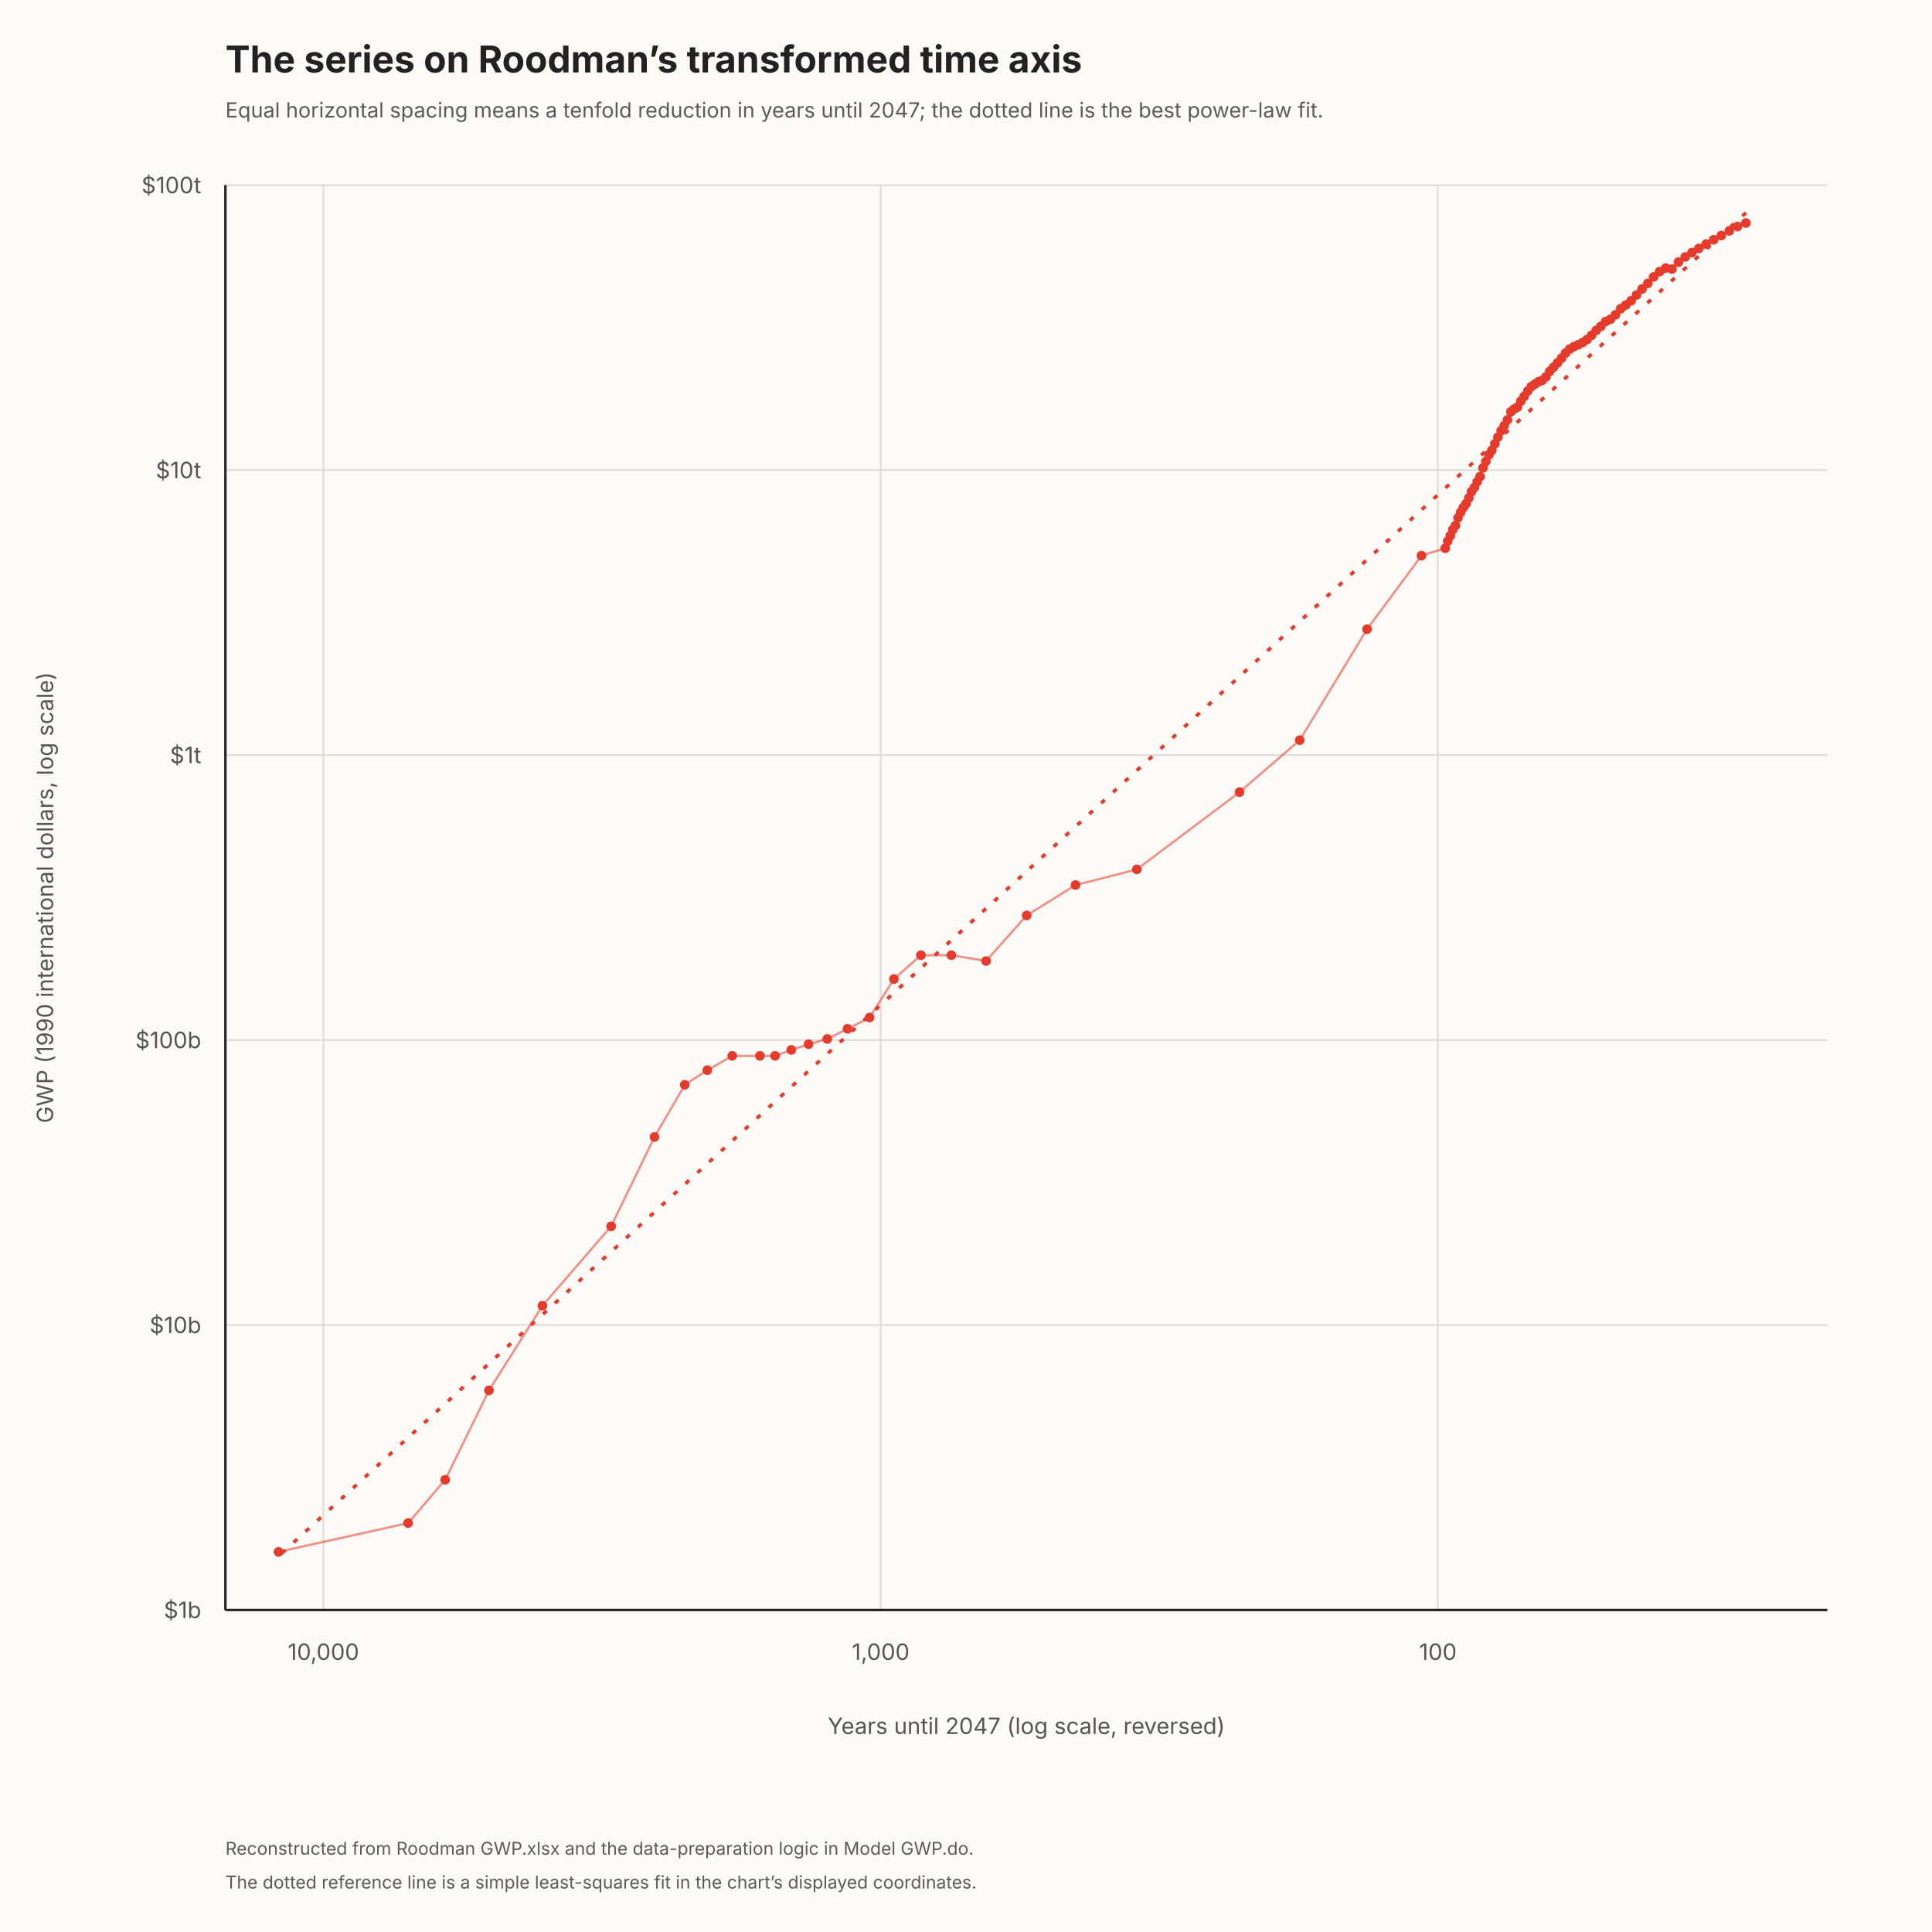
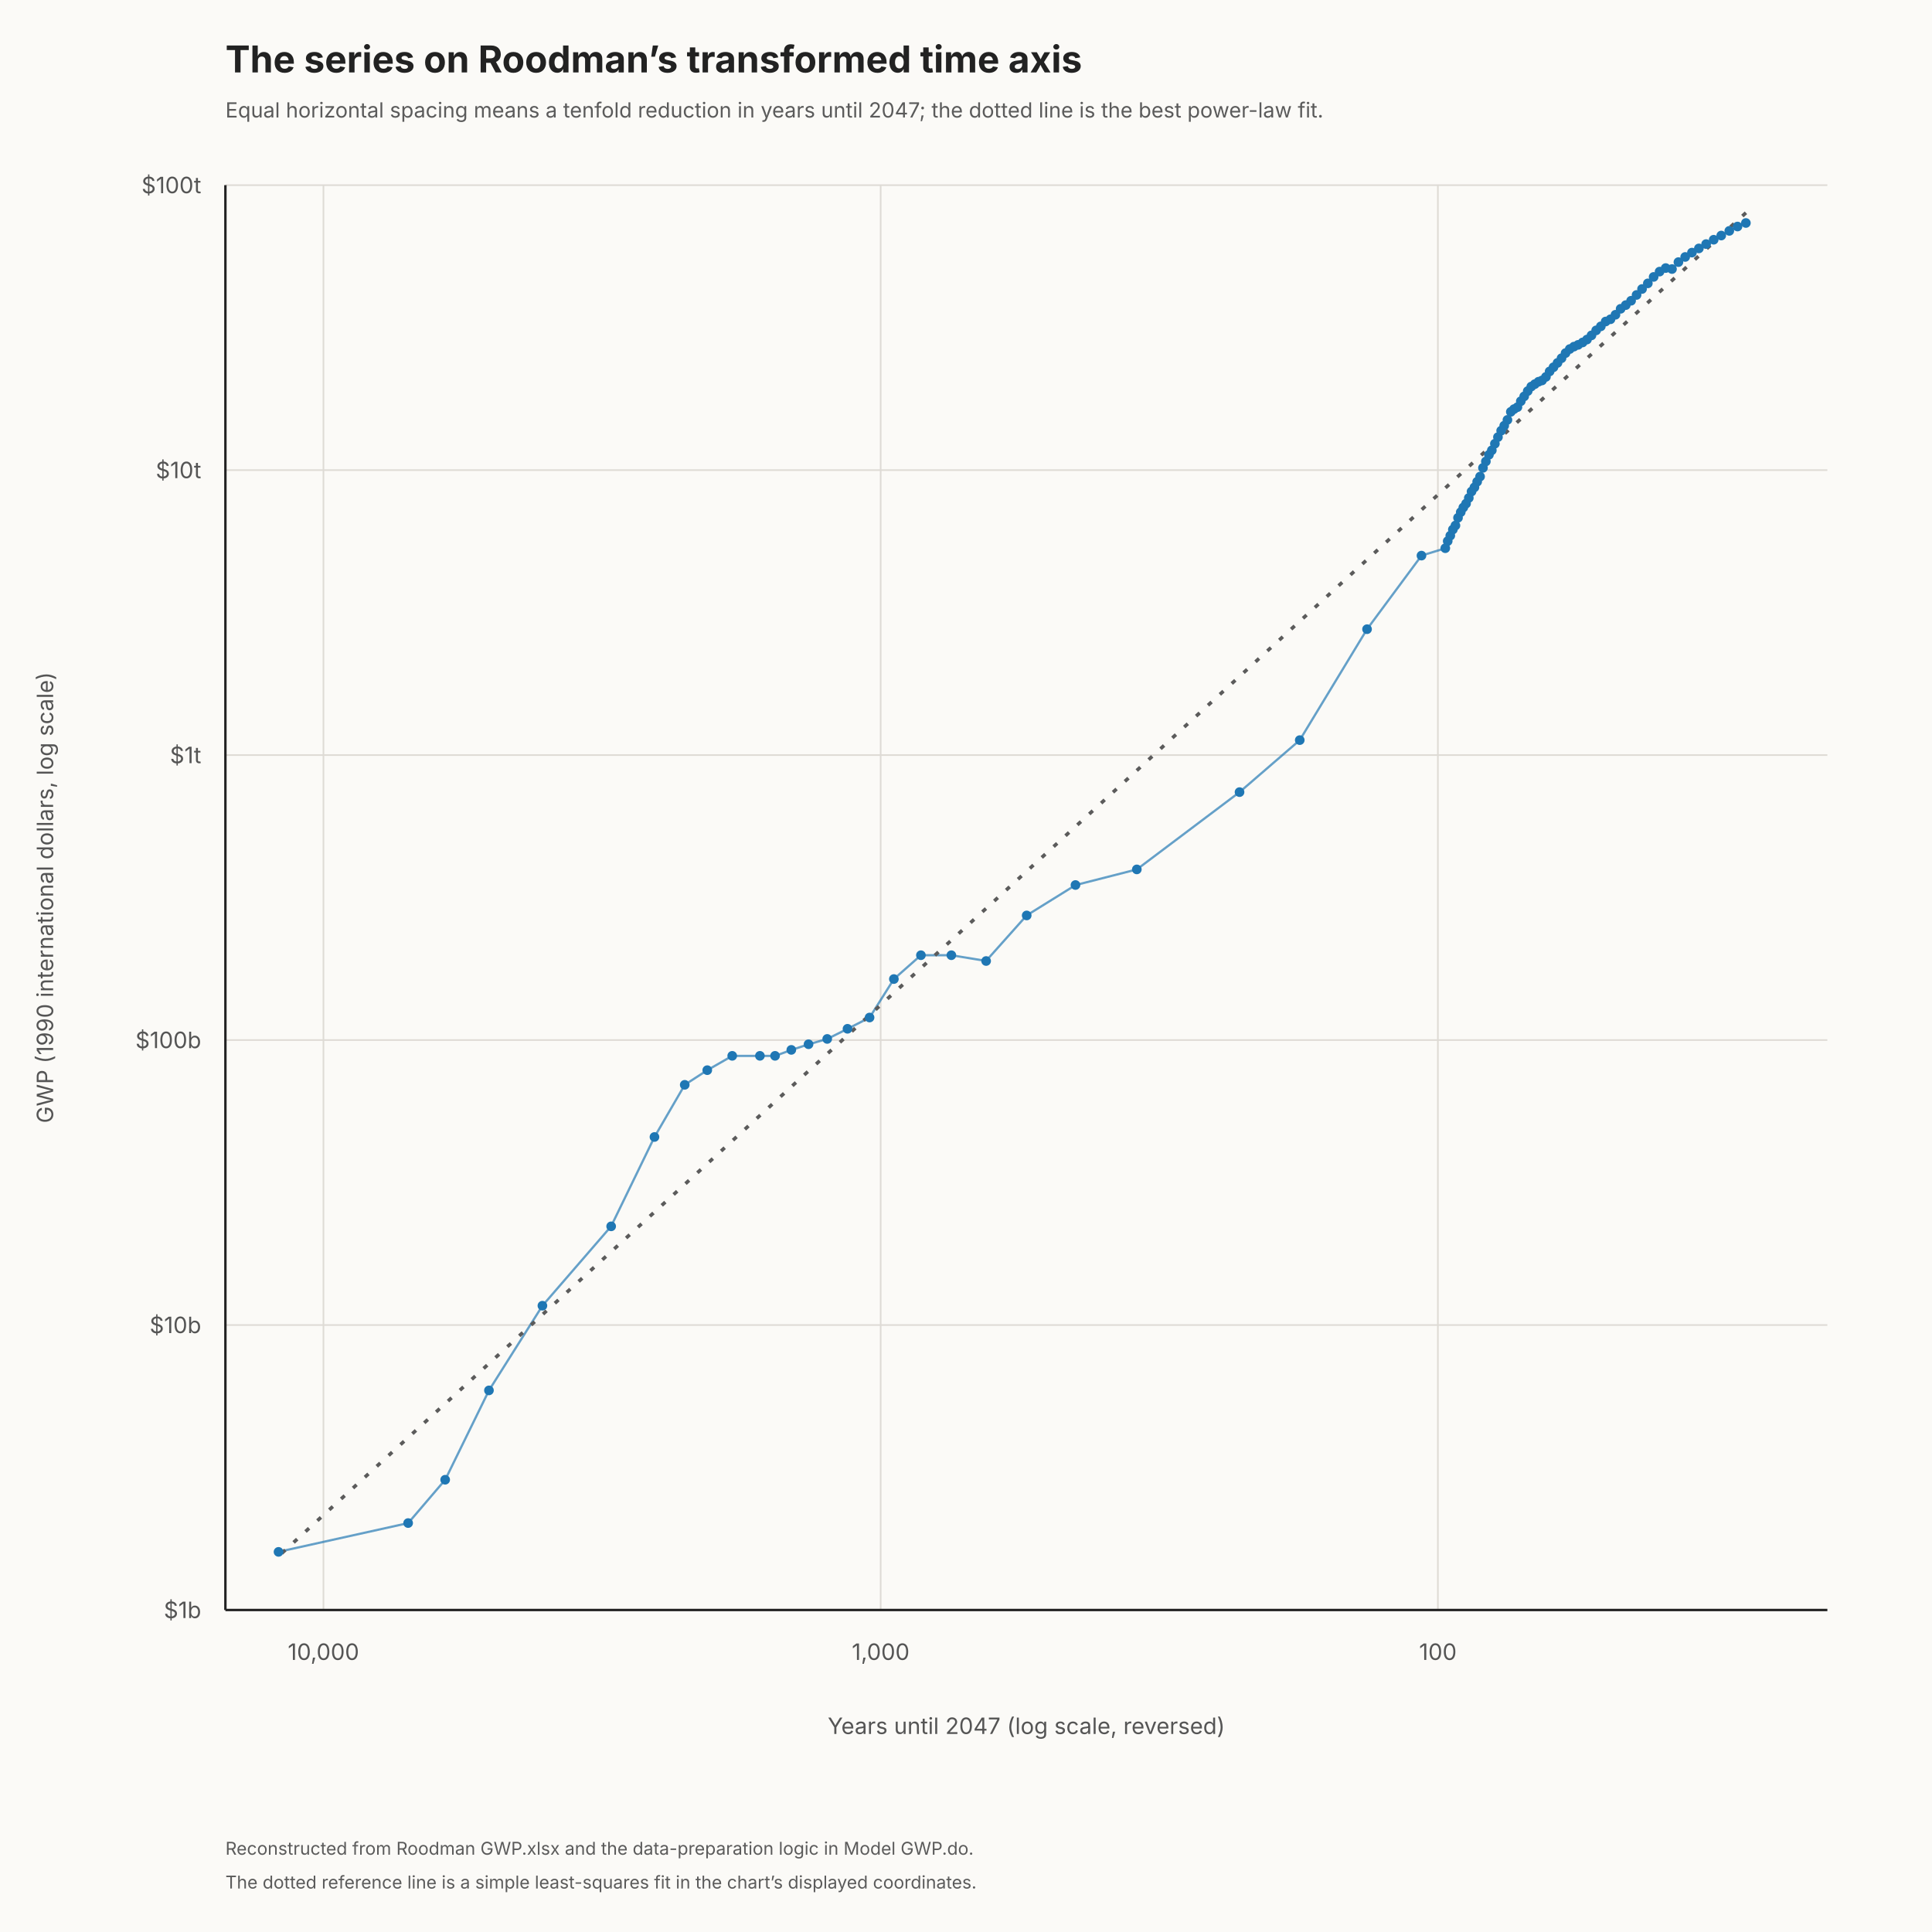
<svg xmlns="http://www.w3.org/2000/svg" width="1200" height="1200" viewBox="0 0 1200 1200">
  <style>
  text { font-family: -apple-system, BlinkMacSystemFont, "Segoe UI", sans-serif; fill: #222222; }
  .title { font-size: 23px; font-weight: 700; } .subtitle { font-size: 13px; fill: #5b5b5b; }
  .tick { font-size: 14px; fill: #555; } .grid { stroke: #dedbd5; stroke-width: 1; }
-   .axis { stroke: #222222; stroke-width: 1.5; } .point { fill: #e53b2c; }
-   .series { fill: none; stroke: #e53b2c; stroke-width: 1.4; stroke-opacity: 0.55; }
-   .fit { fill: none; stroke: #e53b2c; stroke-width: 2.2; stroke-dasharray: 3 7; } .note { font-size: 11px; fill: #5b5b5b; }
+   .axis { stroke: #222222; stroke-width: 1.5; } .history-point { fill: #1f77b4; }
+   .history-series { fill: none; stroke: #1f77b4; stroke-width: 1.4; stroke-opacity: 0.68; }
+   .update-series { fill: none; stroke: #d63d31; stroke-width: 1.7; stroke-opacity: 0.78; }
+   .update-point { fill: #d63d31; stroke: #fbfaf7; stroke-width: 1.4; }
+   .fit { fill: none; stroke: #5b5b5b; stroke-width: 2.2; stroke-dasharray: 3 7; }
+   .legend { font-size: 12px; } .note { font-size: 11px; fill: #5b5b5b; }
</style>
  <defs>
    <clipPath id="plot-area">
      <rect x="140" y="115" width="995" height="885" />
    </clipPath>
  </defs>
  <rect width="100%" height="100%" fill="#fbfaf7" />
  <text x="140" y="45" class="title">The series on Roodman’s transformed time axis</text>
  <text x="140" y="73" class="subtitle">Equal horizontal spacing means a tenfold reduction in years until 2047; the dotted line is the best power-law fit.</text>
  <line x1="200.9" y1="115" x2="200.9" y2="1000" class="grid" />
  <line x1="547.0" y1="115" x2="547.0" y2="1000" class="grid" />
  <line x1="893.1" y1="115" x2="893.1" y2="1000" class="grid" />
  <line x1="1239.2" y1="115" x2="1239.2" y2="1000" class="grid" />
  <line x1="140" y1="1000.0" x2="1135" y2="1000.0" class="grid" />
  <line x1="140" y1="823.0" x2="1135" y2="823.0" class="grid" />
  <line x1="140" y1="646.0" x2="1135" y2="646.0" class="grid" />
  <line x1="140" y1="469.0" x2="1135" y2="469.0" class="grid" />
  <line x1="140" y1="292.0" x2="1135" y2="292.0" class="grid" />
  <line x1="140" y1="115.0" x2="1135" y2="115.0" class="grid" />
  <line x1="140" y1="115" x2="140" y2="1000" class="axis" />
  <line x1="140" y1="1000" x2="1135" y2="1000" class="axis" />
  <g clip-path="url(#plot-area)">
-     <path d="M 172.95 963.87 L 253.54 946.01 L 276.55 919.08 L 303.72 863.59 L 336.90 811.02 L 379.56 761.70 L 406.50 706.22 L 425.34 673.76 L 439.35 664.69 L 454.80 655.84 L 472.03 655.84 L 481.44 655.84 L 491.49 652.15 L 502.25 648.64 L 513.84 645.29 L 526.41 639.03 L 540.12 632.03 L 555.21 608.11 L 571.98 593.31 L 590.86 593.31 L 612.46 596.85 L 637.70 568.56 L 668.04 549.73 L 706.10 540.02 L 769.89 492.01 L 807.28 459.74 L 849.11 390.77 L 882.93 345.08 L 897.68 340.54 L 899.24 336.09 L 900.81 332.68 L 902.40 328.93 L 904.01 326.39 L 905.63 321.60 L 907.28 318.06 L 908.94 315.21 L 910.62 312.78 L 912.31 309.30 L 914.03 305.34 L 915.77 302.75 L 917.53 299.24 L 919.31 296.01 L 921.11 290.60 L 922.93 286.62 L 924.77 282.50 L 926.64 279.68 L 928.53 275.59 L 930.44 271.46 L 932.38 267.51 L 934.35 264.42 L 936.34 260.81 L 938.36 255.83 L 940.40 254.08 L 942.48 252.88 L 944.58 249.21 L 946.71 246.16 L 948.87 242.85 L 951.07 240.14 L 953.29 238.62 L 955.55 237.13 L 957.85 236.28 L 960.18 234.14 L 962.54 230.69 L 964.95 228.08 L 967.39 225.41 L 969.88 222.52 L 972.40 219.28 L 974.97 216.82 L 977.59 215.27 L 980.25 214.19 L 982.96 212.68 L 985.71 210.95 L 988.52 208.31 L 991.39 205.21 L 994.30 202.68 L 997.28 199.69 L 1000.32 198.26 L 1003.42 195.48 L 1006.58 191.83 L 1009.81 189.54 L 1013.12 186.83 L 1016.49 183.23 L 1019.95 179.47 L 1023.49 175.96 L 1027.11 172.05 L 1030.82 168.73 L 1034.62 166.54 L 1038.53 167.10 L 1042.54 162.79 L 1046.66 159.57 L 1050.89 156.91 L 1055.25 154.28 L 1059.73 151.56 L 1064.36 148.93 L 1069.13 146.34 L 1074.06 143.42 L 1079.15 140.72 L 1084.43 138.52" class="series" />
+     <path d="M 172.95 963.87 L 253.54 946.01 L 276.55 919.08 L 303.72 863.59 L 336.90 811.02 L 379.56 761.70 L 406.50 706.22 L 425.34 673.76 L 439.35 664.69 L 454.80 655.84 L 472.03 655.84 L 481.44 655.84 L 491.49 652.15 L 502.25 648.64 L 513.84 645.29 L 526.41 639.03 L 540.12 632.03 L 555.21 608.11 L 571.98 593.31 L 590.86 593.31 L 612.46 596.85 L 637.70 568.56 L 668.04 549.73 L 706.10 540.02 L 769.89 492.01 L 807.28 459.74 L 849.11 390.77 L 882.93 345.08 L 897.68 340.54 L 899.24 336.09 L 900.81 332.68 L 902.40 328.93 L 904.01 326.39 L 905.63 321.60 L 907.28 318.06 L 908.94 315.21 L 910.62 312.78 L 912.31 309.30 L 914.03 305.34 L 915.77 302.75 L 917.53 299.24 L 919.31 296.01 L 921.11 290.60 L 922.93 286.62 L 924.77 282.50 L 926.64 279.68 L 928.53 275.59 L 930.44 271.46 L 932.38 267.51 L 934.35 264.42 L 936.34 260.81 L 938.36 255.83 L 940.40 254.08 L 942.48 252.88 L 944.58 249.21 L 946.71 246.16 L 948.87 242.85 L 951.07 240.14 L 953.29 238.62 L 955.55 237.13 L 957.85 236.28 L 960.18 234.14 L 962.54 230.69 L 964.95 228.08 L 967.39 225.41 L 969.88 222.52 L 972.40 219.28 L 974.97 216.82 L 977.59 215.27 L 980.25 214.19 L 982.96 212.68 L 985.71 210.95 L 988.52 208.31 L 991.39 205.21 L 994.30 202.68 L 997.28 199.69 L 1000.32 198.26 L 1003.42 195.48 L 1006.58 191.83 L 1009.81 189.54 L 1013.12 186.83 L 1016.49 183.23 L 1019.95 179.47 L 1023.49 175.96 L 1027.11 172.05 L 1030.82 168.73 L 1034.62 166.54 L 1038.53 167.10 L 1042.54 162.79 L 1046.66 159.57 L 1050.89 156.91 L 1055.25 154.28 L 1059.73 151.56 L 1064.36 148.93 L 1069.13 146.34 L 1074.06 143.42 L 1079.15 140.72 L 1084.43 138.52" class="history-series" />
    <path d="M 1084.43 132.16 L 1082.91 133.56 L 1081.38 134.95 L 1079.86 136.34 L 1078.34 137.74 L 1076.82 139.13 L 1075.30 140.52 L 1073.78 141.92 L 1072.25 143.31 L 1070.73 144.70 L 1069.21 146.10 L 1067.69 147.49 L 1066.17 148.88 L 1064.65 150.27 L 1063.12 151.67 L 1061.60 153.06 L 1060.08 154.45 L 1058.56 155.85 L 1057.04 157.24 L 1055.52 158.63 L 1053.99 160.03 L 1052.47 161.42 L 1050.95 162.81 L 1049.43 164.21 L 1047.91 165.60 L 1046.39 166.99 L 1044.86 168.39 L 1043.34 169.78 L 1041.82 171.17 L 1040.30 172.56 L 1038.78 173.96 L 1037.26 175.35 L 1035.73 176.74 L 1034.21 178.14 L 1032.69 179.53 L 1031.17 180.92 L 1029.65 182.32 L 1028.13 183.71 L 1026.60 185.10 L 1025.08 186.50 L 1023.56 187.89 L 1022.04 189.28 L 1020.52 190.67 L 1019.00 192.07 L 1017.47 193.46 L 1015.95 194.85 L 1014.43 196.25 L 1012.91 197.64 L 1011.39 199.03 L 1009.87 200.43 L 1008.34 201.82 L 1006.82 203.21 L 1005.30 204.61 L 1003.78 206.00 L 1002.26 207.39 L 1000.74 208.79 L 999.21 210.18 L 997.69 211.57 L 996.17 212.96 L 994.65 214.36 L 993.13 215.75 L 991.61 217.14 L 990.08 218.54 L 988.56 219.93 L 987.04 221.32 L 985.52 222.72 L 984.00 224.11 L 982.48 225.50 L 980.95 226.90 L 979.43 228.29 L 977.91 229.68 L 976.39 231.08 L 974.87 232.47 L 973.35 233.86 L 971.82 235.25 L 970.30 236.65 L 968.78 238.04 L 967.26 239.43 L 965.74 240.83 L 964.22 242.22 L 962.69 243.61 L 961.17 245.01 L 959.65 246.40 L 958.13 247.79 L 956.61 249.19 L 955.09 250.58 L 953.56 251.97 L 952.04 253.37 L 950.52 254.76 L 949.00 256.15 L 947.48 257.54 L 945.96 258.94 L 944.43 260.33 L 942.91 261.72 L 941.39 263.12 L 939.87 264.51 L 938.35 265.90 L 936.83 267.30 L 935.30 268.69 L 933.78 270.08 L 932.26 271.48 L 930.74 272.87 L 929.22 274.26 L 927.70 275.66 L 926.17 277.05 L 924.65 278.44 L 923.13 279.83 L 921.61 281.23 L 920.09 282.62 L 918.57 284.01 L 917.04 285.41 L 915.52 286.80 L 914.00 288.19 L 912.48 289.59 L 910.96 290.98 L 909.44 292.37 L 907.91 293.77 L 906.39 295.16 L 904.87 296.55 L 903.35 297.95 L 901.83 299.34 L 900.31 300.73 L 898.79 302.12 L 897.26 303.52 L 895.74 304.91 L 894.22 306.30 L 892.70 307.70 L 891.18 309.09 L 889.66 310.48 L 888.13 311.88 L 886.61 313.27 L 885.09 314.66 L 883.57 316.06 L 882.05 317.45 L 880.53 318.84 L 879.00 320.24 L 877.48 321.63 L 875.96 323.02 L 874.44 324.41 L 872.92 325.81 L 871.40 327.20 L 869.87 328.59 L 868.35 329.99 L 866.83 331.38 L 865.31 332.77 L 863.79 334.17 L 862.27 335.56 L 860.74 336.95 L 859.22 338.35 L 857.70 339.74 L 856.18 341.13 L 854.66 342.52 L 853.14 343.92 L 851.61 345.31 L 850.09 346.70 L 848.57 348.10 L 847.05 349.49 L 845.53 350.88 L 844.01 352.28 L 842.48 353.67 L 840.96 355.06 L 839.44 356.46 L 837.92 357.85 L 836.40 359.24 L 834.88 360.64 L 833.35 362.03 L 831.83 363.42 L 830.31 364.81 L 828.79 366.21 L 827.27 367.60 L 825.75 368.99 L 824.22 370.39 L 822.70 371.78 L 821.18 373.17 L 819.66 374.57 L 818.14 375.96 L 816.62 377.35 L 815.09 378.75 L 813.57 380.14 L 812.05 381.53 L 810.53 382.93 L 809.01 384.32 L 807.49 385.71 L 805.96 387.10 L 804.44 388.50 L 802.92 389.89 L 801.40 391.28 L 799.88 392.68 L 798.36 394.07 L 796.83 395.46 L 795.31 396.86 L 793.79 398.25 L 792.27 399.64 L 790.75 401.04 L 789.23 402.43 L 787.70 403.82 L 786.18 405.22 L 784.66 406.61 L 783.14 408.00 L 781.62 409.39 L 780.10 410.79 L 778.57 412.18 L 777.05 413.57 L 775.53 414.97 L 774.01 416.36 L 772.49 417.75 L 770.97 419.15 L 769.44 420.54 L 767.92 421.93 L 766.40 423.33 L 764.88 424.72 L 763.36 426.11 L 761.84 427.51 L 760.31 428.90 L 758.79 430.29 L 757.27 431.68 L 755.75 433.08 L 754.23 434.47 L 752.71 435.86 L 751.18 437.26 L 749.66 438.65 L 748.14 440.04 L 746.62 441.44 L 745.10 442.83 L 743.58 444.22 L 742.05 445.62 L 740.53 447.01 L 739.01 448.40 L 737.49 449.80 L 735.97 451.19 L 734.45 452.58 L 732.92 453.97 L 731.40 455.37 L 729.88 456.76 L 728.36 458.15 L 726.84 459.55 L 725.32 460.94 L 723.79 462.33 L 722.27 463.73 L 720.75 465.12 L 719.23 466.51 L 717.71 467.91 L 716.19 469.30 L 714.66 470.69 L 713.14 472.09 L 711.62 473.48 L 710.10 474.87 L 708.58 476.26 L 707.06 477.66 L 705.53 479.05 L 704.01 480.44 L 702.49 481.84 L 700.97 483.23 L 699.45 484.62 L 697.93 486.02 L 696.40 487.41 L 694.88 488.80 L 693.36 490.20 L 691.84 491.59 L 690.32 492.98 L 688.80 494.38 L 687.27 495.77 L 685.75 497.16 L 684.23 498.55 L 682.71 499.95 L 681.19 501.34 L 679.67 502.73 L 678.14 504.13 L 676.62 505.52 L 675.10 506.91 L 673.58 508.31 L 672.06 509.70 L 670.54 511.09 L 669.01 512.49 L 667.49 513.88 L 665.97 515.27 L 664.45 516.66 L 662.93 518.06 L 661.41 519.45 L 659.88 520.84 L 658.36 522.24 L 656.84 523.63 L 655.32 525.02 L 653.80 526.42 L 652.28 527.81 L 650.75 529.20 L 649.23 530.60 L 647.71 531.99 L 646.19 533.38 L 644.67 534.78 L 643.15 536.17 L 641.62 537.56 L 640.10 538.95 L 638.58 540.35 L 637.06 541.74 L 635.54 543.13 L 634.02 544.53 L 632.49 545.92 L 630.97 547.31 L 629.45 548.71 L 627.93 550.10 L 626.41 551.49 L 624.89 552.89 L 623.36 554.28 L 621.84 555.67 L 620.32 557.07 L 618.80 558.46 L 617.28 559.85 L 615.76 561.24 L 614.23 562.64 L 612.71 564.03 L 611.19 565.42 L 609.67 566.82 L 608.15 568.21 L 606.63 569.60 L 605.10 571.00 L 603.58 572.39 L 602.06 573.78 L 600.54 575.18 L 599.02 576.57 L 597.50 577.96 L 595.97 579.36 L 594.45 580.75 L 592.93 582.14 L 591.41 583.53 L 589.89 584.93 L 588.37 586.32 L 586.84 587.71 L 585.32 589.11 L 583.80 590.50 L 582.28 591.89 L 580.76 593.29 L 579.24 594.68 L 577.71 596.07 L 576.19 597.47 L 574.67 598.86 L 573.15 600.25 L 571.63 601.65 L 570.11 603.04 L 568.58 604.43 L 567.06 605.82 L 565.54 607.22 L 564.02 608.61 L 562.50 610.00 L 560.98 611.40 L 559.45 612.79 L 557.93 614.18 L 556.41 615.58 L 554.89 616.97 L 553.37 618.36 L 551.85 619.76 L 550.32 621.15 L 548.80 622.54 L 547.28 623.94 L 545.76 625.33 L 544.24 626.72 L 542.72 628.11 L 541.19 629.51 L 539.67 630.90 L 538.15 632.29 L 536.63 633.69 L 535.11 635.08 L 533.59 636.47 L 532.06 637.87 L 530.54 639.26 L 529.02 640.65 L 527.50 642.05 L 525.98 643.44 L 524.46 644.83 L 522.93 646.23 L 521.41 647.62 L 519.89 649.01 L 518.37 650.40 L 516.85 651.80 L 515.33 653.19 L 513.80 654.58 L 512.28 655.98 L 510.76 657.37 L 509.24 658.76 L 507.72 660.16 L 506.20 661.55 L 504.67 662.94 L 503.15 664.34 L 501.63 665.73 L 500.11 667.12 L 498.59 668.51 L 497.07 669.91 L 495.54 671.30 L 494.02 672.69 L 492.50 674.09 L 490.98 675.48 L 489.46 676.87 L 487.94 678.27 L 486.41 679.66 L 484.89 681.05 L 483.37 682.45 L 481.85 683.84 L 480.33 685.23 L 478.81 686.63 L 477.28 688.02 L 475.76 689.41 L 474.24 690.80 L 472.72 692.20 L 471.20 693.59 L 469.68 694.98 L 468.15 696.38 L 466.63 697.77 L 465.11 699.16 L 463.59 700.56 L 462.07 701.95 L 460.55 703.34 L 459.02 704.74 L 457.50 706.13 L 455.98 707.52 L 454.46 708.92 L 452.94 710.31 L 451.42 711.70 L 449.89 713.09 L 448.37 714.49 L 446.85 715.88 L 445.33 717.27 L 443.81 718.67 L 442.29 720.06 L 440.76 721.45 L 439.24 722.85 L 437.72 724.24 L 436.20 725.63 L 434.68 727.03 L 433.16 728.42 L 431.63 729.81 L 430.11 731.21 L 428.59 732.60 L 427.07 733.99 L 425.55 735.38 L 424.03 736.78 L 422.50 738.17 L 420.98 739.56 L 419.46 740.96 L 417.94 742.35 L 416.42 743.74 L 414.90 745.14 L 413.37 746.53 L 411.85 747.92 L 410.33 749.32 L 408.81 750.71 L 407.29 752.10 L 405.77 753.50 L 404.24 754.89 L 402.72 756.28 L 401.20 757.67 L 399.68 759.07 L 398.16 760.46 L 396.64 761.85 L 395.11 763.25 L 393.59 764.64 L 392.07 766.03 L 390.55 767.43 L 389.03 768.82 L 387.51 770.21 L 385.98 771.61 L 384.46 773.00 L 382.94 774.39 L 381.42 775.79 L 379.90 777.18 L 378.38 778.57 L 376.85 779.96 L 375.33 781.36 L 373.81 782.75 L 372.29 784.14 L 370.77 785.54 L 369.25 786.93 L 367.72 788.32 L 366.20 789.72 L 364.68 791.11 L 363.16 792.50 L 361.64 793.90 L 360.12 795.29 L 358.59 796.68 L 357.07 798.08 L 355.55 799.47 L 354.03 800.86 L 352.51 802.25 L 350.99 803.65 L 349.46 805.04 L 347.94 806.43 L 346.42 807.83 L 344.90 809.22 L 343.38 810.61 L 341.86 812.01 L 340.33 813.40 L 338.81 814.79 L 337.29 816.19 L 335.77 817.58 L 334.25 818.97 L 332.73 820.37 L 331.20 821.76 L 329.68 823.15 L 328.16 824.54 L 326.64 825.94 L 325.12 827.33 L 323.60 828.72 L 322.07 830.12 L 320.55 831.51 L 319.03 832.90 L 317.51 834.30 L 315.99 835.69 L 314.47 837.08 L 312.94 838.48 L 311.42 839.87 L 309.90 841.26 L 308.38 842.65 L 306.86 844.05 L 305.34 845.44 L 303.81 846.83 L 302.29 848.23 L 300.77 849.62 L 299.25 851.01 L 297.73 852.41 L 296.21 853.80 L 294.68 855.19 L 293.16 856.59 L 291.64 857.98 L 290.12 859.37 L 288.60 860.77 L 287.08 862.16 L 285.55 863.55 L 284.03 864.94 L 282.51 866.34 L 280.99 867.73 L 279.47 869.12 L 277.95 870.52 L 276.42 871.91 L 274.90 873.30 L 273.38 874.70 L 271.86 876.09 L 270.34 877.48 L 268.82 878.88 L 267.29 880.27 L 265.77 881.66 L 264.25 883.06 L 262.73 884.45 L 261.21 885.84 L 259.69 887.23 L 258.16 888.63 L 256.64 890.02 L 255.12 891.41 L 253.60 892.81 L 252.08 894.20 L 250.56 895.59 L 249.03 896.99 L 247.51 898.38 L 245.99 899.77 L 244.47 901.17 L 242.95 902.56 L 241.43 903.95 L 239.90 905.35 L 238.38 906.74 L 236.86 908.13 L 235.34 909.52 L 233.82 910.92 L 232.30 912.31 L 230.77 913.70 L 229.25 915.10 L 227.73 916.49 L 226.21 917.88 L 224.69 919.28 L 223.17 920.67 L 221.64 922.06 L 220.12 923.46 L 218.60 924.85 L 217.08 926.24 L 215.56 927.64 L 214.04 929.03 L 212.51 930.42 L 210.99 931.81 L 209.47 933.21 L 207.95 934.60 L 206.43 935.99 L 204.91 937.39 L 203.38 938.78 L 201.86 940.17 L 200.34 941.57 L 198.82 942.96 L 197.30 944.35 L 195.78 945.75 L 194.25 947.14 L 192.73 948.53 L 191.21 949.93 L 189.69 951.32 L 188.17 952.71 L 186.65 954.10 L 185.12 955.50 L 183.60 956.89 L 182.08 958.28 L 180.56 959.68 L 179.04 961.07 L 177.52 962.46 L 175.99 963.86 L 174.47 965.25 L 172.95 966.64" class="fit" />
-     <circle cx="173.0" cy="963.9" r="3.0" class="point" />
-     <circle cx="253.5" cy="946.0" r="3.0" class="point" />
-     <circle cx="276.5" cy="919.1" r="3.0" class="point" />
-     <circle cx="303.7" cy="863.6" r="3.0" class="point" />
-     <circle cx="336.9" cy="811.0" r="3.0" class="point" />
-     <circle cx="379.6" cy="761.7" r="3.0" class="point" />
-     <circle cx="406.5" cy="706.2" r="3.0" class="point" />
-     <circle cx="425.3" cy="673.8" r="3.0" class="point" />
-     <circle cx="439.3" cy="664.7" r="3.0" class="point" />
-     <circle cx="454.8" cy="655.8" r="3.0" class="point" />
-     <circle cx="472.0" cy="655.8" r="3.0" class="point" />
-     <circle cx="481.4" cy="655.8" r="3.0" class="point" />
-     <circle cx="491.5" cy="652.1" r="3.0" class="point" />
-     <circle cx="502.2" cy="648.6" r="3.0" class="point" />
-     <circle cx="513.8" cy="645.3" r="3.0" class="point" />
-     <circle cx="526.4" cy="639.0" r="3.0" class="point" />
-     <circle cx="540.1" cy="632.0" r="3.0" class="point" />
-     <circle cx="555.2" cy="608.1" r="3.0" class="point" />
-     <circle cx="572.0" cy="593.3" r="3.0" class="point" />
-     <circle cx="590.9" cy="593.3" r="3.0" class="point" />
-     <circle cx="612.5" cy="596.9" r="3.0" class="point" />
-     <circle cx="637.7" cy="568.6" r="3.0" class="point" />
-     <circle cx="668.0" cy="549.7" r="3.0" class="point" />
-     <circle cx="706.1" cy="540.0" r="3.0" class="point" />
-     <circle cx="769.9" cy="492.0" r="3.0" class="point" />
-     <circle cx="807.3" cy="459.7" r="3.0" class="point" />
-     <circle cx="849.1" cy="390.8" r="3.0" class="point" />
-     <circle cx="882.9" cy="345.1" r="3.0" class="point" />
-     <circle cx="897.7" cy="340.5" r="3.0" class="point" />
-     <circle cx="899.2" cy="336.1" r="3.0" class="point" />
-     <circle cx="900.8" cy="332.7" r="3.0" class="point" />
-     <circle cx="902.4" cy="328.9" r="3.0" class="point" />
-     <circle cx="904.0" cy="326.4" r="3.0" class="point" />
-     <circle cx="905.6" cy="321.6" r="3.0" class="point" />
-     <circle cx="907.3" cy="318.1" r="3.0" class="point" />
-     <circle cx="908.9" cy="315.2" r="3.0" class="point" />
-     <circle cx="910.6" cy="312.8" r="3.0" class="point" />
-     <circle cx="912.3" cy="309.3" r="3.0" class="point" />
-     <circle cx="914.0" cy="305.3" r="3.0" class="point" />
-     <circle cx="915.8" cy="302.7" r="3.0" class="point" />
-     <circle cx="917.5" cy="299.2" r="3.0" class="point" />
-     <circle cx="919.3" cy="296.0" r="3.0" class="point" />
-     <circle cx="921.1" cy="290.6" r="3.0" class="point" />
-     <circle cx="922.9" cy="286.6" r="3.0" class="point" />
-     <circle cx="924.8" cy="282.5" r="3.0" class="point" />
-     <circle cx="926.6" cy="279.7" r="3.0" class="point" />
-     <circle cx="928.5" cy="275.6" r="3.0" class="point" />
-     <circle cx="930.4" cy="271.5" r="3.0" class="point" />
-     <circle cx="932.4" cy="267.5" r="3.0" class="point" />
-     <circle cx="934.3" cy="264.4" r="3.0" class="point" />
-     <circle cx="936.3" cy="260.8" r="3.0" class="point" />
-     <circle cx="938.4" cy="255.8" r="3.0" class="point" />
-     <circle cx="940.4" cy="254.1" r="3.0" class="point" />
-     <circle cx="942.5" cy="252.9" r="3.0" class="point" />
-     <circle cx="944.6" cy="249.2" r="3.0" class="point" />
-     <circle cx="946.7" cy="246.2" r="3.0" class="point" />
-     <circle cx="948.9" cy="242.9" r="3.0" class="point" />
-     <circle cx="951.1" cy="240.1" r="3.0" class="point" />
-     <circle cx="953.3" cy="238.6" r="3.0" class="point" />
-     <circle cx="955.6" cy="237.1" r="3.0" class="point" />
-     <circle cx="957.8" cy="236.3" r="3.0" class="point" />
-     <circle cx="960.2" cy="234.1" r="3.0" class="point" />
-     <circle cx="962.5" cy="230.7" r="3.0" class="point" />
-     <circle cx="964.9" cy="228.1" r="3.0" class="point" />
-     <circle cx="967.4" cy="225.4" r="3.0" class="point" />
-     <circle cx="969.9" cy="222.5" r="3.0" class="point" />
-     <circle cx="972.4" cy="219.3" r="3.0" class="point" />
-     <circle cx="975.0" cy="216.8" r="3.0" class="point" />
-     <circle cx="977.6" cy="215.3" r="3.0" class="point" />
-     <circle cx="980.2" cy="214.2" r="3.0" class="point" />
-     <circle cx="983.0" cy="212.7" r="3.0" class="point" />
-     <circle cx="985.7" cy="210.9" r="3.0" class="point" />
-     <circle cx="988.5" cy="208.3" r="3.0" class="point" />
-     <circle cx="991.4" cy="205.2" r="3.0" class="point" />
-     <circle cx="994.3" cy="202.7" r="3.0" class="point" />
-     <circle cx="997.3" cy="199.7" r="3.0" class="point" />
-     <circle cx="1000.3" cy="198.3" r="3.0" class="point" />
-     <circle cx="1003.4" cy="195.5" r="3.0" class="point" />
-     <circle cx="1006.6" cy="191.8" r="3.0" class="point" />
-     <circle cx="1009.8" cy="189.5" r="3.0" class="point" />
-     <circle cx="1013.1" cy="186.8" r="3.0" class="point" />
-     <circle cx="1016.5" cy="183.2" r="3.0" class="point" />
-     <circle cx="1019.9" cy="179.5" r="3.0" class="point" />
-     <circle cx="1023.5" cy="176.0" r="3.0" class="point" />
-     <circle cx="1027.1" cy="172.0" r="3.0" class="point" />
-     <circle cx="1030.8" cy="168.7" r="3.0" class="point" />
-     <circle cx="1034.6" cy="166.5" r="3.0" class="point" />
-     <circle cx="1038.5" cy="167.1" r="3.0" class="point" />
-     <circle cx="1042.5" cy="162.8" r="3.0" class="point" />
-     <circle cx="1046.7" cy="159.6" r="3.0" class="point" />
-     <circle cx="1050.9" cy="156.9" r="3.0" class="point" />
-     <circle cx="1055.2" cy="154.3" r="3.0" class="point" />
-     <circle cx="1059.7" cy="151.6" r="3.0" class="point" />
-     <circle cx="1064.4" cy="148.9" r="3.0" class="point" />
-     <circle cx="1069.1" cy="146.3" r="3.0" class="point" />
-     <circle cx="1074.1" cy="143.4" r="3.0" class="point" />
-     <circle cx="1079.2" cy="140.7" r="3.0" class="point" />
-     <circle cx="1084.4" cy="138.5" r="3.0" class="point" />
+     <circle cx="173.0" cy="963.9" r="3.0" class="history-point" />
+     <circle cx="253.5" cy="946.0" r="3.0" class="history-point" />
+     <circle cx="276.5" cy="919.1" r="3.0" class="history-point" />
+     <circle cx="303.7" cy="863.6" r="3.0" class="history-point" />
+     <circle cx="336.9" cy="811.0" r="3.0" class="history-point" />
+     <circle cx="379.6" cy="761.7" r="3.0" class="history-point" />
+     <circle cx="406.5" cy="706.2" r="3.0" class="history-point" />
+     <circle cx="425.3" cy="673.8" r="3.0" class="history-point" />
+     <circle cx="439.3" cy="664.7" r="3.0" class="history-point" />
+     <circle cx="454.8" cy="655.8" r="3.0" class="history-point" />
+     <circle cx="472.0" cy="655.8" r="3.0" class="history-point" />
+     <circle cx="481.4" cy="655.8" r="3.0" class="history-point" />
+     <circle cx="491.5" cy="652.1" r="3.0" class="history-point" />
+     <circle cx="502.2" cy="648.6" r="3.0" class="history-point" />
+     <circle cx="513.8" cy="645.3" r="3.0" class="history-point" />
+     <circle cx="526.4" cy="639.0" r="3.0" class="history-point" />
+     <circle cx="540.1" cy="632.0" r="3.0" class="history-point" />
+     <circle cx="555.2" cy="608.1" r="3.0" class="history-point" />
+     <circle cx="572.0" cy="593.3" r="3.0" class="history-point" />
+     <circle cx="590.9" cy="593.3" r="3.0" class="history-point" />
+     <circle cx="612.5" cy="596.9" r="3.0" class="history-point" />
+     <circle cx="637.7" cy="568.6" r="3.0" class="history-point" />
+     <circle cx="668.0" cy="549.7" r="3.0" class="history-point" />
+     <circle cx="706.1" cy="540.0" r="3.0" class="history-point" />
+     <circle cx="769.9" cy="492.0" r="3.0" class="history-point" />
+     <circle cx="807.3" cy="459.7" r="3.0" class="history-point" />
+     <circle cx="849.1" cy="390.8" r="3.0" class="history-point" />
+     <circle cx="882.9" cy="345.1" r="3.0" class="history-point" />
+     <circle cx="897.7" cy="340.5" r="3.0" class="history-point" />
+     <circle cx="899.2" cy="336.1" r="3.0" class="history-point" />
+     <circle cx="900.8" cy="332.7" r="3.0" class="history-point" />
+     <circle cx="902.4" cy="328.9" r="3.0" class="history-point" />
+     <circle cx="904.0" cy="326.4" r="3.0" class="history-point" />
+     <circle cx="905.6" cy="321.6" r="3.0" class="history-point" />
+     <circle cx="907.3" cy="318.1" r="3.0" class="history-point" />
+     <circle cx="908.9" cy="315.2" r="3.0" class="history-point" />
+     <circle cx="910.6" cy="312.8" r="3.0" class="history-point" />
+     <circle cx="912.3" cy="309.3" r="3.0" class="history-point" />
+     <circle cx="914.0" cy="305.3" r="3.0" class="history-point" />
+     <circle cx="915.8" cy="302.7" r="3.0" class="history-point" />
+     <circle cx="917.5" cy="299.2" r="3.0" class="history-point" />
+     <circle cx="919.3" cy="296.0" r="3.0" class="history-point" />
+     <circle cx="921.1" cy="290.6" r="3.0" class="history-point" />
+     <circle cx="922.9" cy="286.6" r="3.0" class="history-point" />
+     <circle cx="924.8" cy="282.5" r="3.0" class="history-point" />
+     <circle cx="926.6" cy="279.7" r="3.0" class="history-point" />
+     <circle cx="928.5" cy="275.6" r="3.0" class="history-point" />
+     <circle cx="930.4" cy="271.5" r="3.0" class="history-point" />
+     <circle cx="932.4" cy="267.5" r="3.0" class="history-point" />
+     <circle cx="934.3" cy="264.4" r="3.0" class="history-point" />
+     <circle cx="936.3" cy="260.8" r="3.0" class="history-point" />
+     <circle cx="938.4" cy="255.8" r="3.0" class="history-point" />
+     <circle cx="940.4" cy="254.1" r="3.0" class="history-point" />
+     <circle cx="942.5" cy="252.9" r="3.0" class="history-point" />
+     <circle cx="944.6" cy="249.2" r="3.0" class="history-point" />
+     <circle cx="946.7" cy="246.2" r="3.0" class="history-point" />
+     <circle cx="948.9" cy="242.9" r="3.0" class="history-point" />
+     <circle cx="951.1" cy="240.1" r="3.0" class="history-point" />
+     <circle cx="953.3" cy="238.6" r="3.0" class="history-point" />
+     <circle cx="955.6" cy="237.1" r="3.0" class="history-point" />
+     <circle cx="957.8" cy="236.3" r="3.0" class="history-point" />
+     <circle cx="960.2" cy="234.1" r="3.0" class="history-point" />
+     <circle cx="962.5" cy="230.7" r="3.0" class="history-point" />
+     <circle cx="964.9" cy="228.1" r="3.0" class="history-point" />
+     <circle cx="967.4" cy="225.4" r="3.0" class="history-point" />
+     <circle cx="969.9" cy="222.5" r="3.0" class="history-point" />
+     <circle cx="972.4" cy="219.3" r="3.0" class="history-point" />
+     <circle cx="975.0" cy="216.8" r="3.0" class="history-point" />
+     <circle cx="977.6" cy="215.3" r="3.0" class="history-point" />
+     <circle cx="980.2" cy="214.2" r="3.0" class="history-point" />
+     <circle cx="983.0" cy="212.7" r="3.0" class="history-point" />
+     <circle cx="985.7" cy="210.9" r="3.0" class="history-point" />
+     <circle cx="988.5" cy="208.3" r="3.0" class="history-point" />
+     <circle cx="991.4" cy="205.2" r="3.0" class="history-point" />
+     <circle cx="994.3" cy="202.7" r="3.0" class="history-point" />
+     <circle cx="997.3" cy="199.7" r="3.0" class="history-point" />
+     <circle cx="1000.3" cy="198.3" r="3.0" class="history-point" />
+     <circle cx="1003.4" cy="195.5" r="3.0" class="history-point" />
+     <circle cx="1006.6" cy="191.8" r="3.0" class="history-point" />
+     <circle cx="1009.8" cy="189.5" r="3.0" class="history-point" />
+     <circle cx="1013.1" cy="186.8" r="3.0" class="history-point" />
+     <circle cx="1016.5" cy="183.2" r="3.0" class="history-point" />
+     <circle cx="1019.9" cy="179.5" r="3.0" class="history-point" />
+     <circle cx="1023.5" cy="176.0" r="3.0" class="history-point" />
+     <circle cx="1027.1" cy="172.0" r="3.0" class="history-point" />
+     <circle cx="1030.8" cy="168.7" r="3.0" class="history-point" />
+     <circle cx="1034.6" cy="166.5" r="3.0" class="history-point" />
+     <circle cx="1038.5" cy="167.1" r="3.0" class="history-point" />
+     <circle cx="1042.5" cy="162.8" r="3.0" class="history-point" />
+     <circle cx="1046.7" cy="159.6" r="3.0" class="history-point" />
+     <circle cx="1050.9" cy="156.9" r="3.0" class="history-point" />
+     <circle cx="1055.2" cy="154.3" r="3.0" class="history-point" />
+     <circle cx="1059.7" cy="151.6" r="3.0" class="history-point" />
+     <circle cx="1064.4" cy="148.9" r="3.0" class="history-point" />
+     <circle cx="1069.1" cy="146.3" r="3.0" class="history-point" />
+     <circle cx="1074.1" cy="143.4" r="3.0" class="history-point" />
+     <circle cx="1079.2" cy="140.7" r="3.0" class="history-point" />
+     <circle cx="1084.4" cy="138.5" r="3.0" class="history-point" />
  </g>
  <text x="200.9" y="1031" text-anchor="middle" class="tick">10,000</text>
  <text x="547.0" y="1031" text-anchor="middle" class="tick">1,000</text>
  <text x="893.1" y="1031" text-anchor="middle" class="tick">100</text>
  <text x="1239.2" y="1031" text-anchor="middle" class="tick">10</text>
  <text x="125" y="1005.0" text-anchor="end" class="tick">$1b</text>
  <text x="125" y="828.0" text-anchor="end" class="tick">$10b</text>
  <text x="125" y="651.0" text-anchor="end" class="tick">$100b</text>
  <text x="125" y="474.0" text-anchor="end" class="tick">$1t</text>
  <text x="125" y="297.0" text-anchor="end" class="tick">$10t</text>
  <text x="125" y="120.0" text-anchor="end" class="tick">$100t</text>
  <text x="637.5" y="1077" text-anchor="middle" class="tick">Years until 2047 (log scale, reversed)</text>
  <text x="33" y="557.5" transform="rotate(-90 33 557.5)" text-anchor="middle" class="tick">GWP (1990 international dollars, log scale)</text>
  <text x="140" y="1152" class="note">Reconstructed from Roodman GWP.xlsx and the data-preparation logic in Model GWP.do.</text>
  <text x="140" y="1173" class="note">The dotted reference line is a simple least-squares fit in the chart’s displayed coordinates.</text>
</svg>
